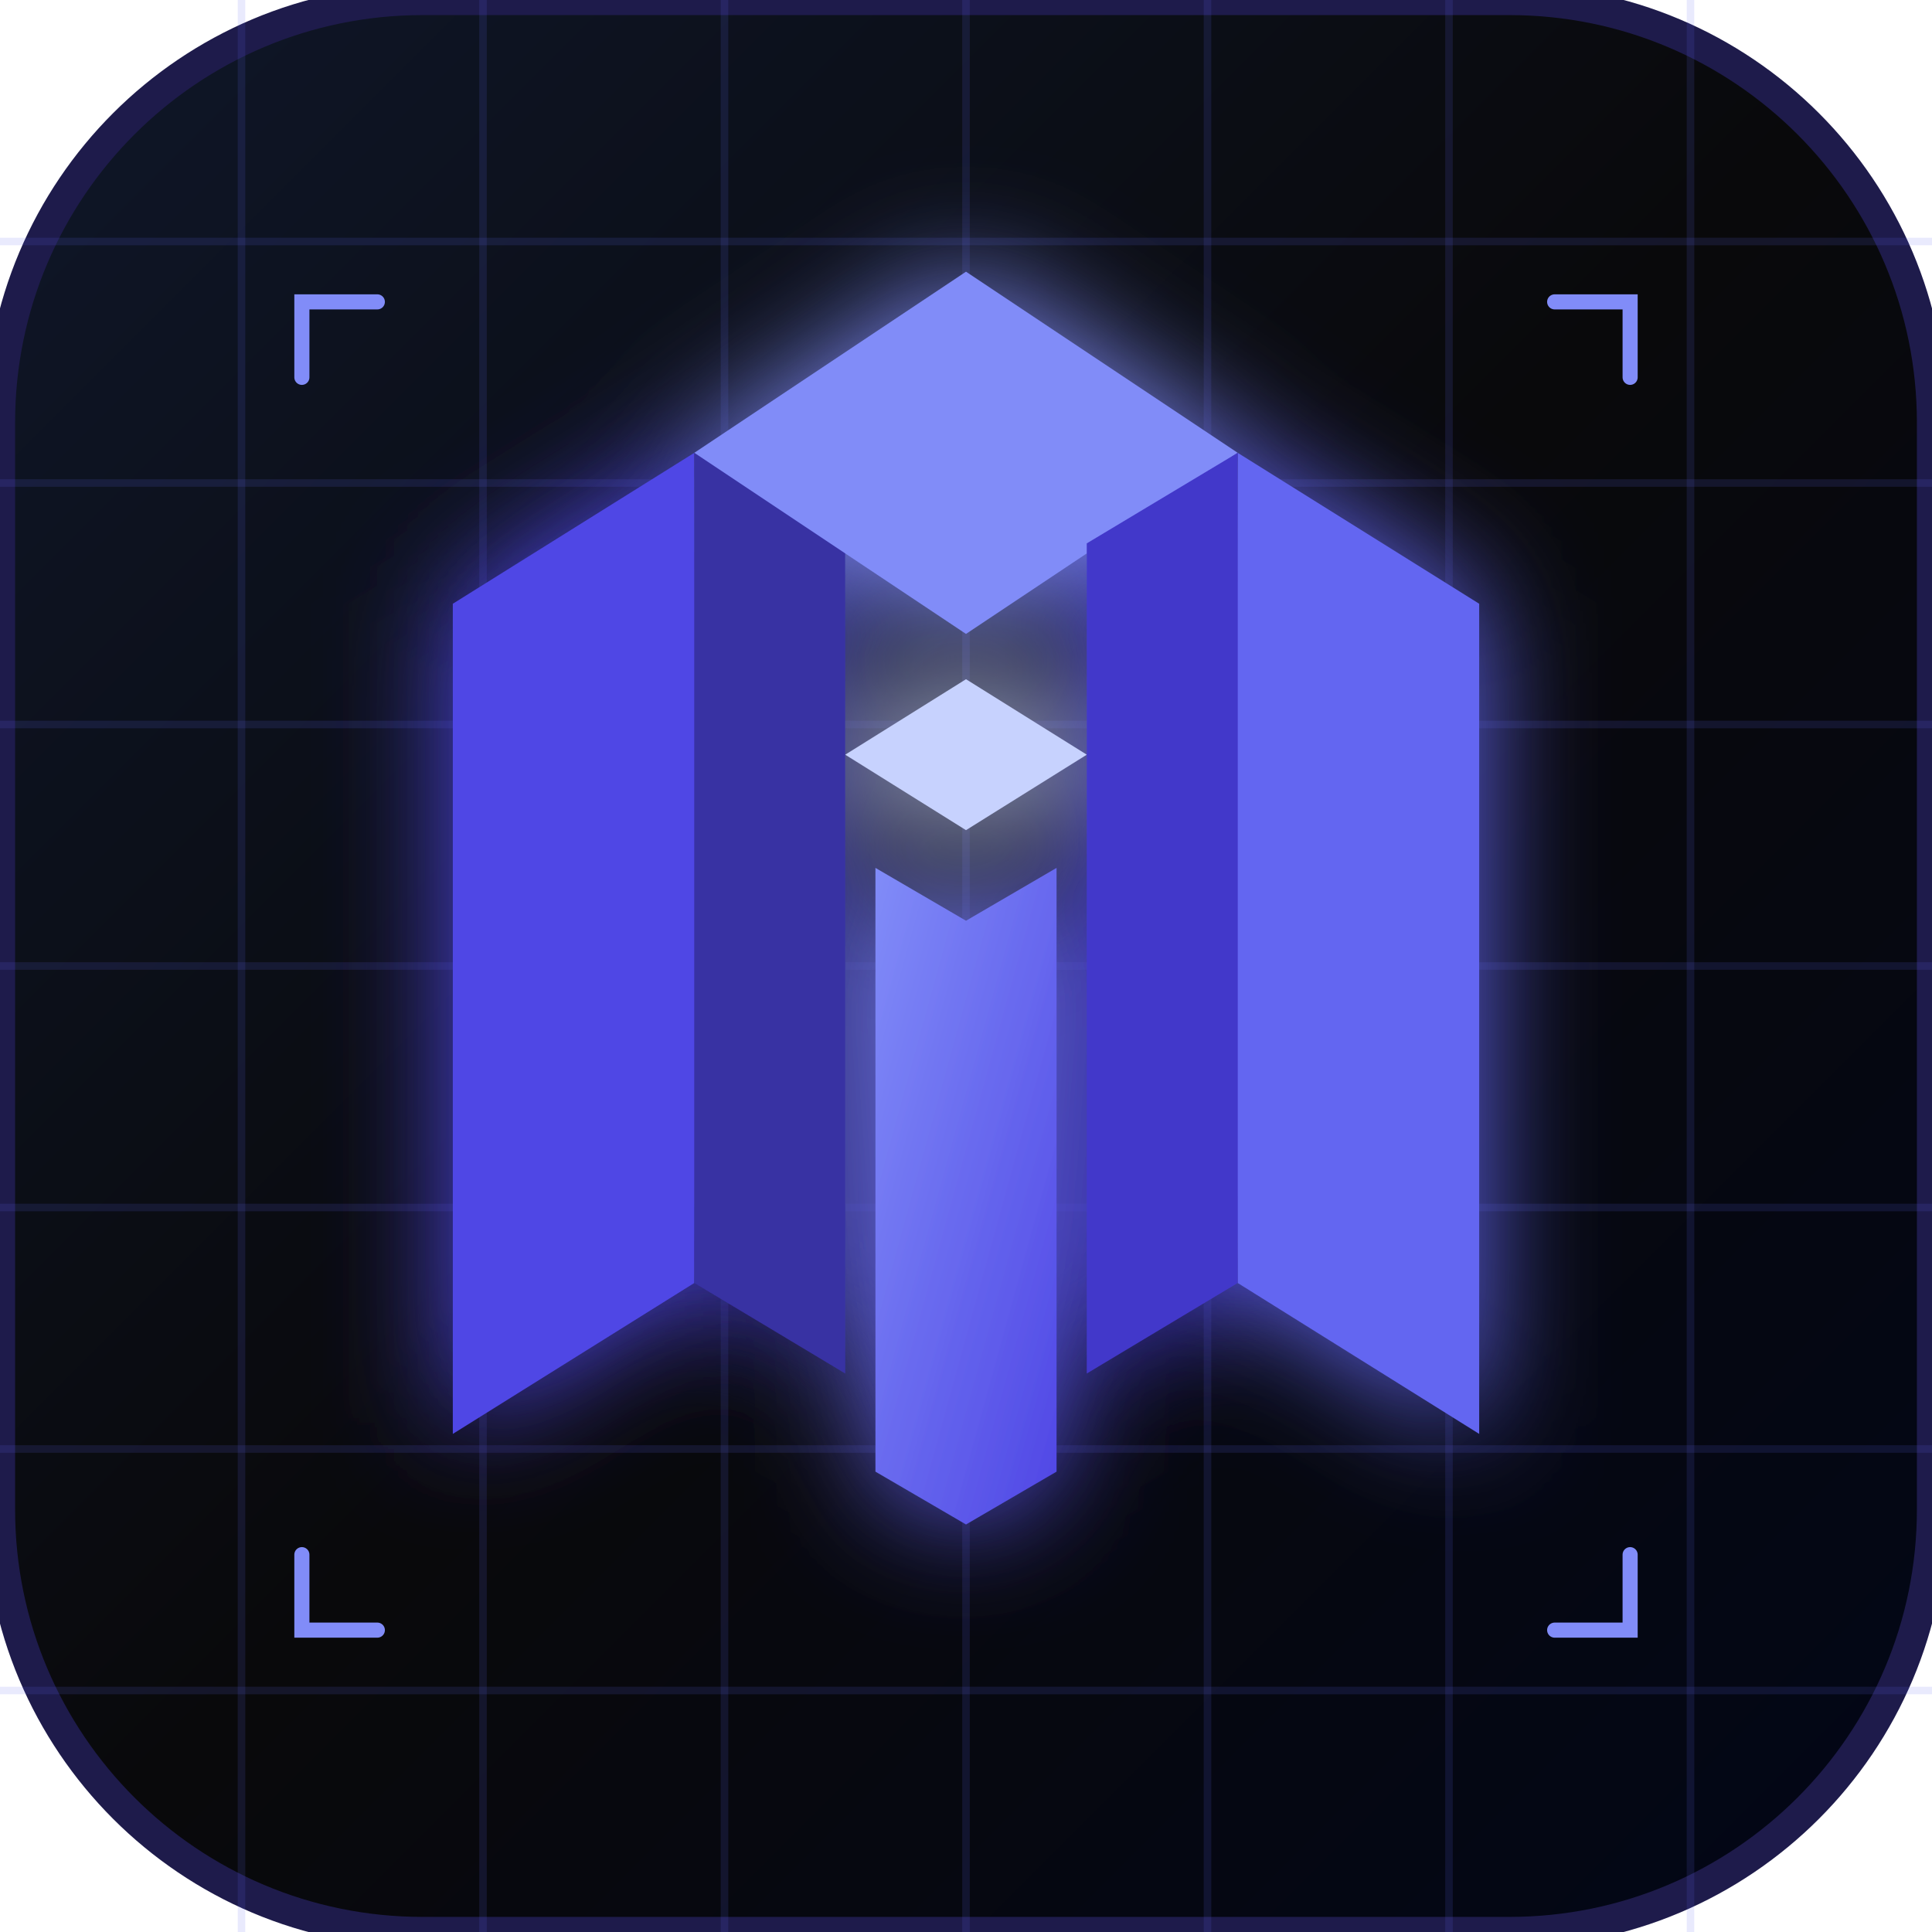
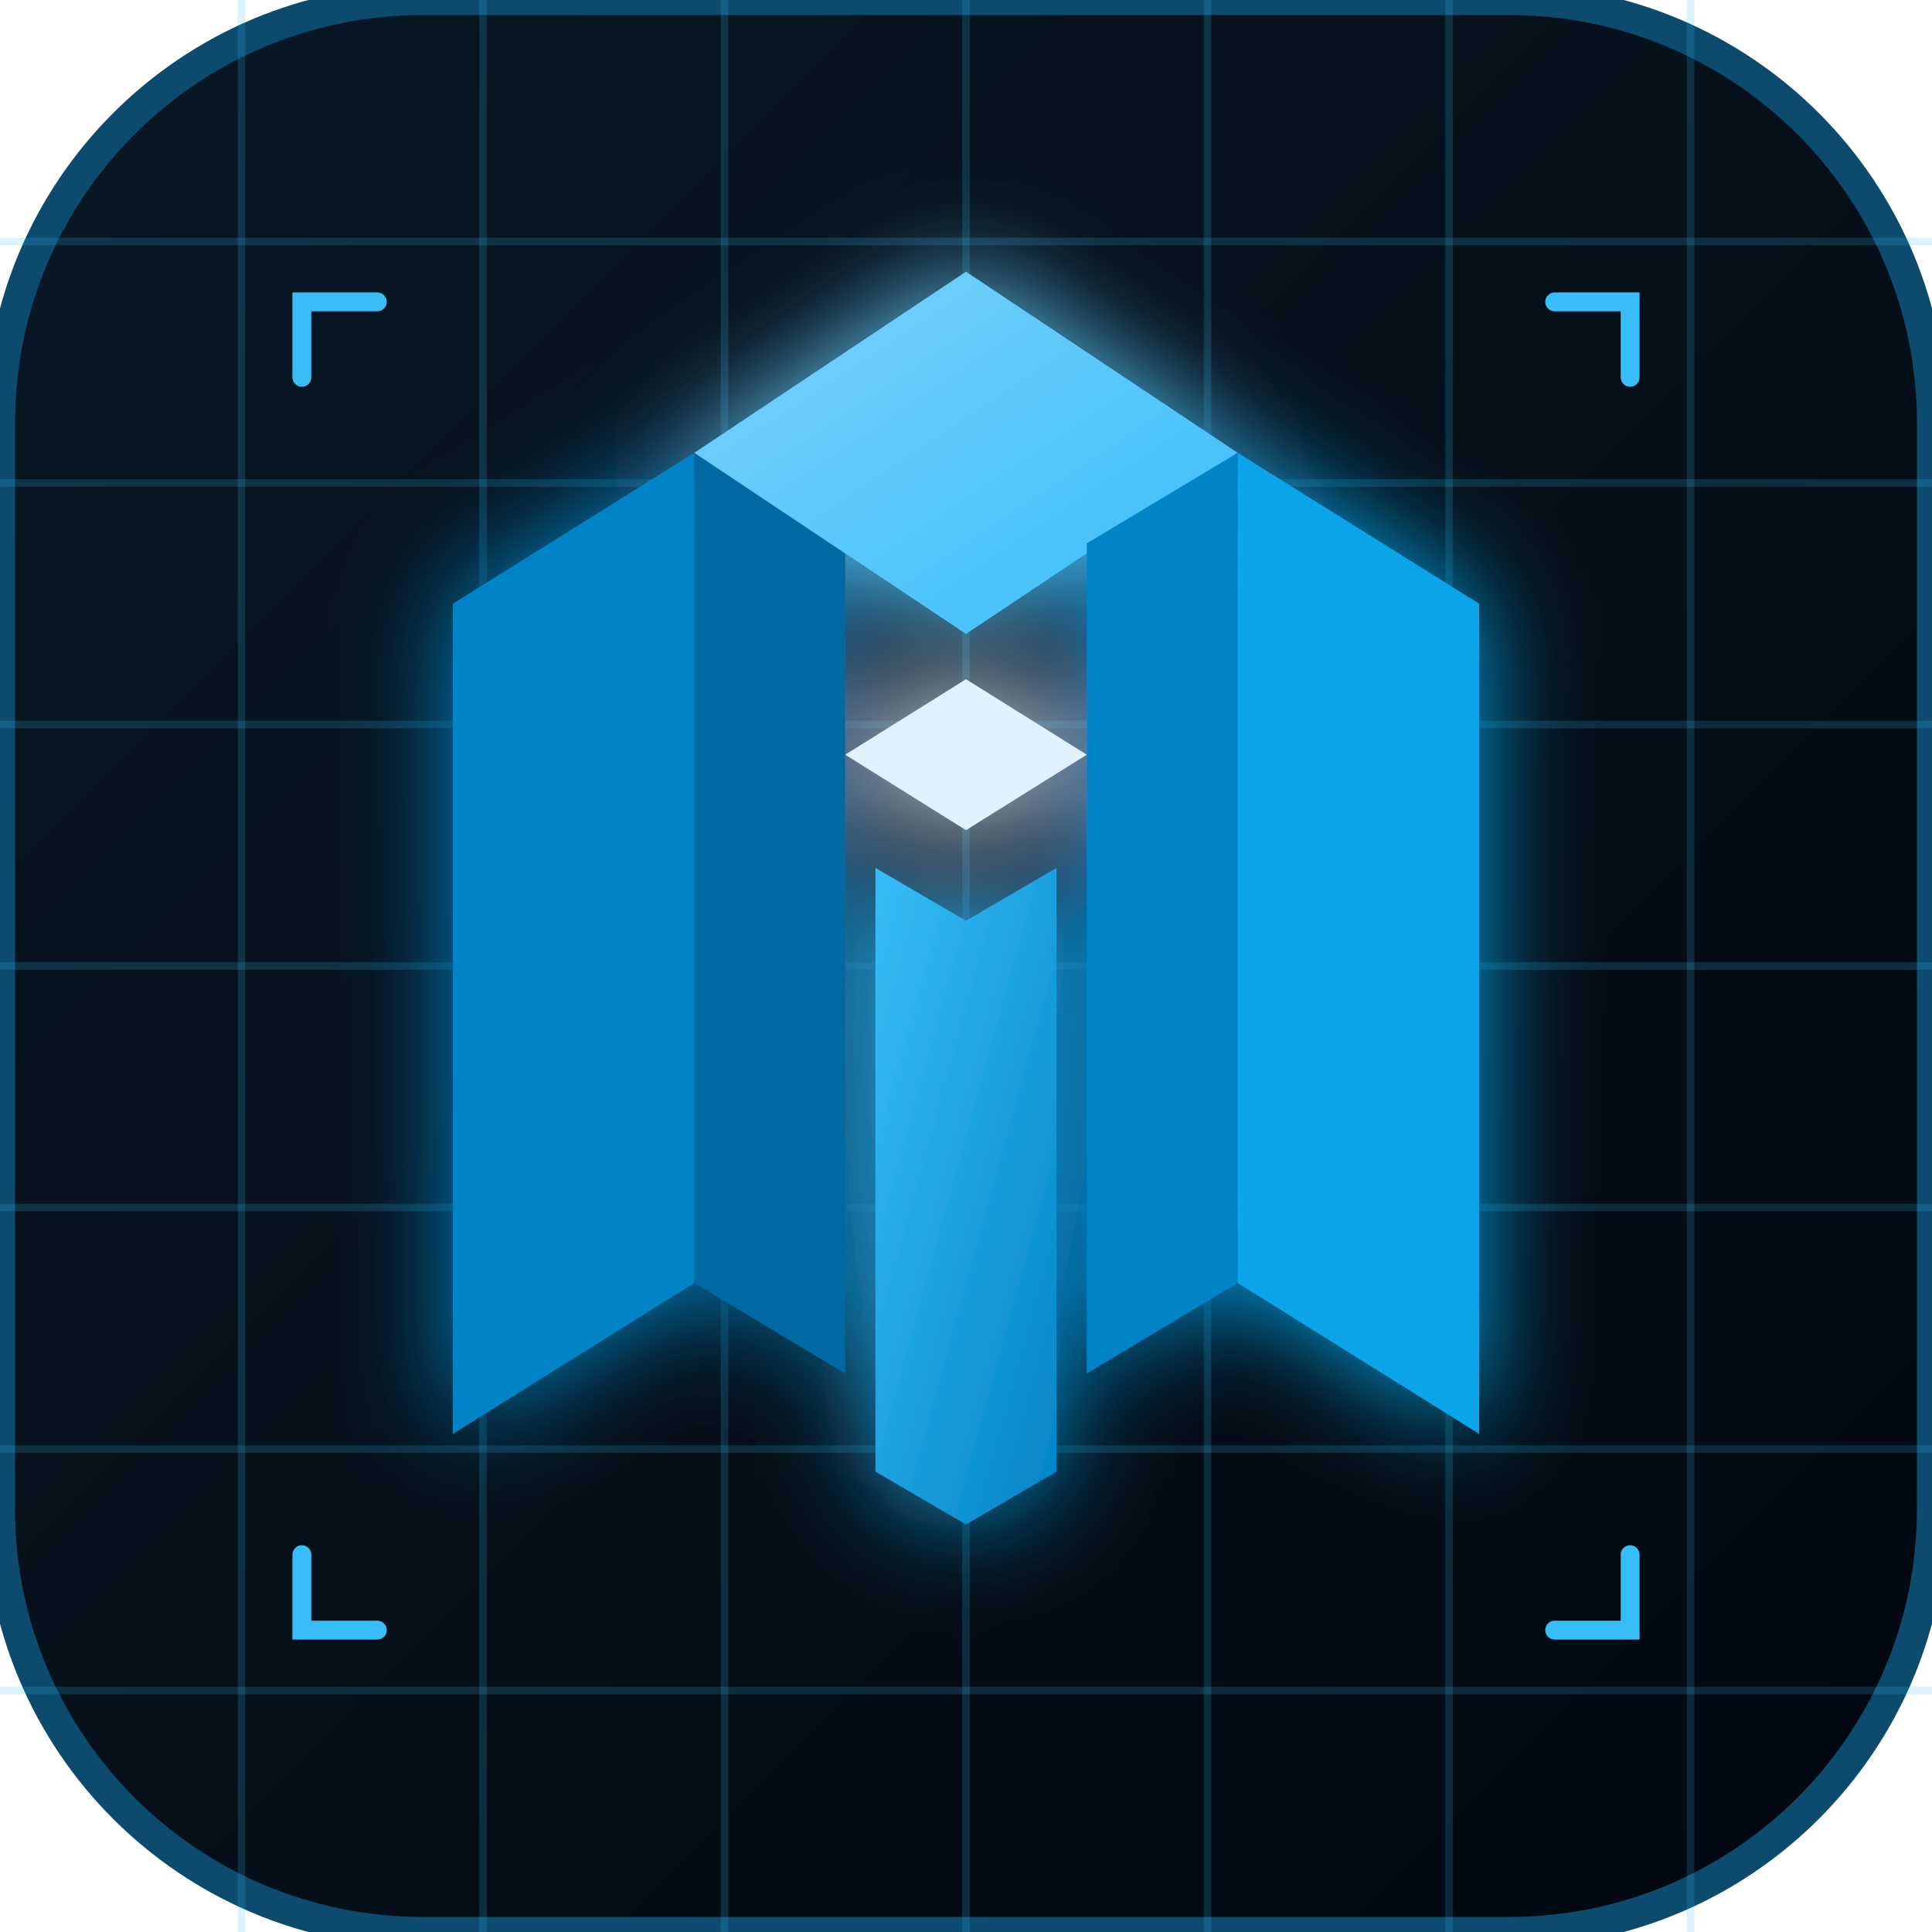
<svg xmlns="http://www.w3.org/2000/svg" viewBox="0 0 512 512" width="512" height="512">
  <defs>
    <linearGradient id="bgGrad" x1="0%" y1="0%" x2="100%" y2="100%">
-       <stop offset="0%" stop-color="#0f172a" />
-       <stop offset="50%" stop-color="#09090b" />
-       <stop offset="100%" stop-color="#020617" />
+       <stop offset="0%" stop-color="#081826" />
+       <stop offset="50%" stop-color="#05101a" />
+       <stop offset="100%" stop-color="#020810" />
    </linearGradient>
-     <linearGradient id="indigoGrad" x1="0%" y1="0%" x2="100%" y2="100%">
-       <stop offset="0%" stop-color="#818cf8" />
-       <stop offset="100%" stop-color="#4f46e5" />
+     <linearGradient id="skyGrad" x1="0%" y1="0%" x2="100%" y2="100%">
+       <stop offset="0%" stop-color="#38bdf8" />
+       <stop offset="100%" stop-color="#0284c7" />
    </linearGradient>
-     <linearGradient id="accentGrad" x1="0%" y1="0%" x2="100%" y2="100%">
-       <stop offset="0%" stop-color="#a5b4fc" />
-       <stop offset="100%" stop-color="#6366f1" />
+     <linearGradient id="apexGrad" x1="0%" y1="0%" x2="100%" y2="100%">
+       <stop offset="0%" stop-color="#7dd3fc" />
+       <stop offset="100%" stop-color="#38bdf8" />
    </linearGradient>
    <filter id="glow" x="-20%" y="-20%" width="140%" height="140%">
-       <feGaussianBlur stdDeviation="16" result="blur" />
+       <feGaussianBlur stdDeviation="14" result="blur" />
      <feComposite in="SourceGraphic" in2="blur" operator="over" />
    </filter>
  </defs>
-   <rect width="512" height="512" rx="112" fill="url(#bgGrad)" stroke="#1e1b4b" stroke-width="8" />
-   <g stroke="#6366f1" stroke-opacity="0.14" stroke-width="2">
+   <rect width="512" height="512" rx="112" fill="url(#bgGrad)" stroke="#0c4a6e" stroke-width="8" />
+   <g stroke="#38bdf8" stroke-opacity="0.18" stroke-width="2">
    <line x1="64" y1="0" x2="64" y2="512" />
    <line x1="128" y1="0" x2="128" y2="512" />
    <line x1="192" y1="0" x2="192" y2="512" />
    <line x1="256" y1="0" x2="256" y2="512" />
    <line x1="320" y1="0" x2="320" y2="512" />
    <line x1="384" y1="0" x2="384" y2="512" />
    <line x1="448" y1="0" x2="448" y2="512" />
    <line x1="0" y1="64" x2="512" y2="64" />
    <line x1="0" y1="128" x2="512" y2="128" />
    <line x1="0" y1="192" x2="512" y2="192" />
    <line x1="0" y1="256" x2="512" y2="256" />
    <line x1="0" y1="320" x2="512" y2="320" />
    <line x1="0" y1="384" x2="512" y2="384" />
    <line x1="0" y1="448" x2="512" y2="448" />
  </g>
  <g filter="url(#glow)">
-     <path d="M 120 380 L 120 160 L 184 120 L 184 340 Z" fill="#4f46e5" />
-     <path d="M 184 120 L 224 144 L 224 364 L 184 340 Z" fill="#3730a3" />
-     <path d="M 184 120 L 256 168 L 328 120 L 256 72 Z" fill="#818cf8" />
-     <path d="M 224 200 L 256 220 L 288 200 L 256 180 Z" fill="#c7d2fe" />
-     <path d="M 328 120 L 392 160 L 392 380 L 328 340 Z" fill="#6366f1" />
-     <path d="M 288 144 L 328 120 L 328 340 L 288 364 Z" fill="#4338ca" />
-     <path d="M 232 230 L 256 244 L 280 230 L 280 390 L 256 404 L 232 390 Z" fill="url(#indigoGrad)" />
+     <path d="M 120 380 L 120 160 L 184 120 L 184 340 Z" fill="#0284c7" />
+     <path d="M 184 120 L 224 144 L 224 364 L 184 340 Z" fill="#0369a1" />
+     <path d="M 184 120 L 256 168 L 328 120 L 256 72 Z" fill="url(#apexGrad)" />
+     <path d="M 224 200 L 256 220 L 288 200 L 256 180 Z" fill="#e0f2fe" />
+     <path d="M 328 120 L 392 160 L 392 380 L 328 340 Z" fill="#0ea5e9" />
+     <path d="M 288 144 L 328 120 L 328 340 L 288 364 Z" fill="#0284c7" />
+     <path d="M 232 230 L 256 244 L 280 230 L 280 390 L 256 404 L 232 390 Z" fill="url(#skyGrad)" />
  </g>
-   <path d="M 80 100 L 80 80 L 100 80" fill="none" stroke="#818cf8" stroke-width="4" stroke-linecap="round" />
-   <path d="M 432 100 L 432 80 L 412 80" fill="none" stroke="#818cf8" stroke-width="4" stroke-linecap="round" />
-   <path d="M 80 412 L 80 432 L 100 432" fill="none" stroke="#818cf8" stroke-width="4" stroke-linecap="round" />
-   <path d="M 432 412 L 432 432 L 412 432" fill="none" stroke="#818cf8" stroke-width="4" stroke-linecap="round" />
+   <path d="M 80 100 L 80 80 L 100 80" fill="none" stroke="#38bdf8" stroke-width="5" stroke-linecap="round" />
+   <path d="M 432 100 L 432 80 L 412 80" fill="none" stroke="#38bdf8" stroke-width="5" stroke-linecap="round" />
+   <path d="M 80 412 L 80 432 L 100 432" fill="none" stroke="#38bdf8" stroke-width="5" stroke-linecap="round" />
+   <path d="M 432 412 L 432 432 L 412 432" fill="none" stroke="#38bdf8" stroke-width="5" stroke-linecap="round" />
</svg>
